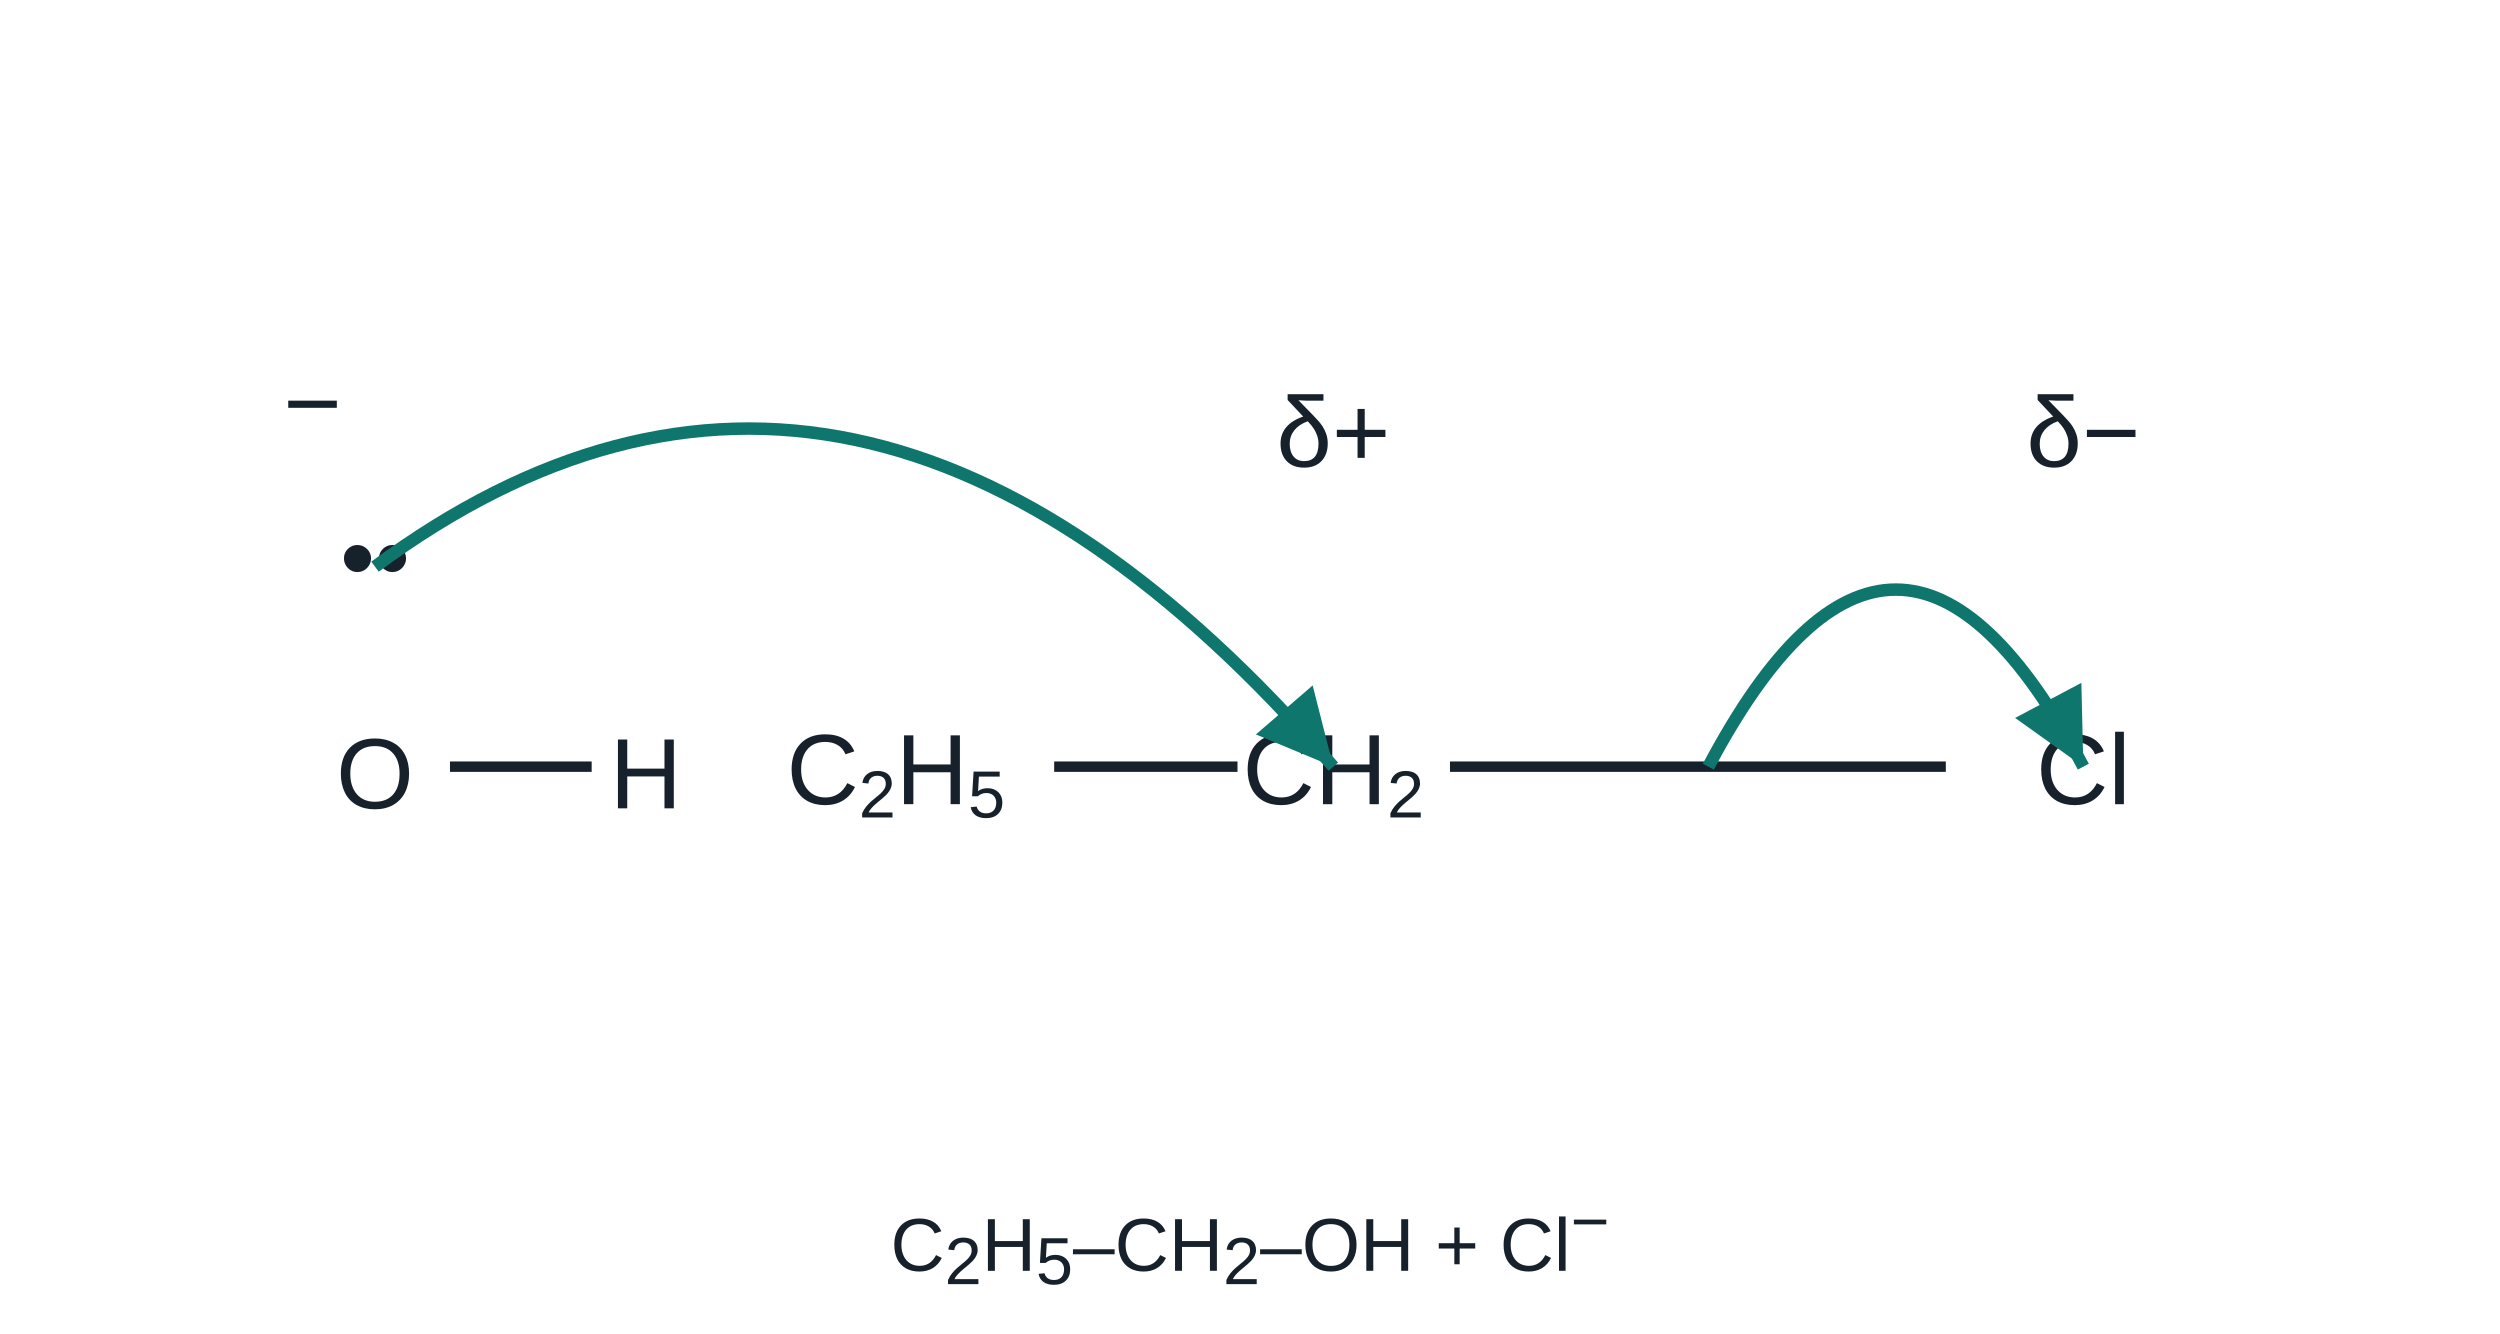
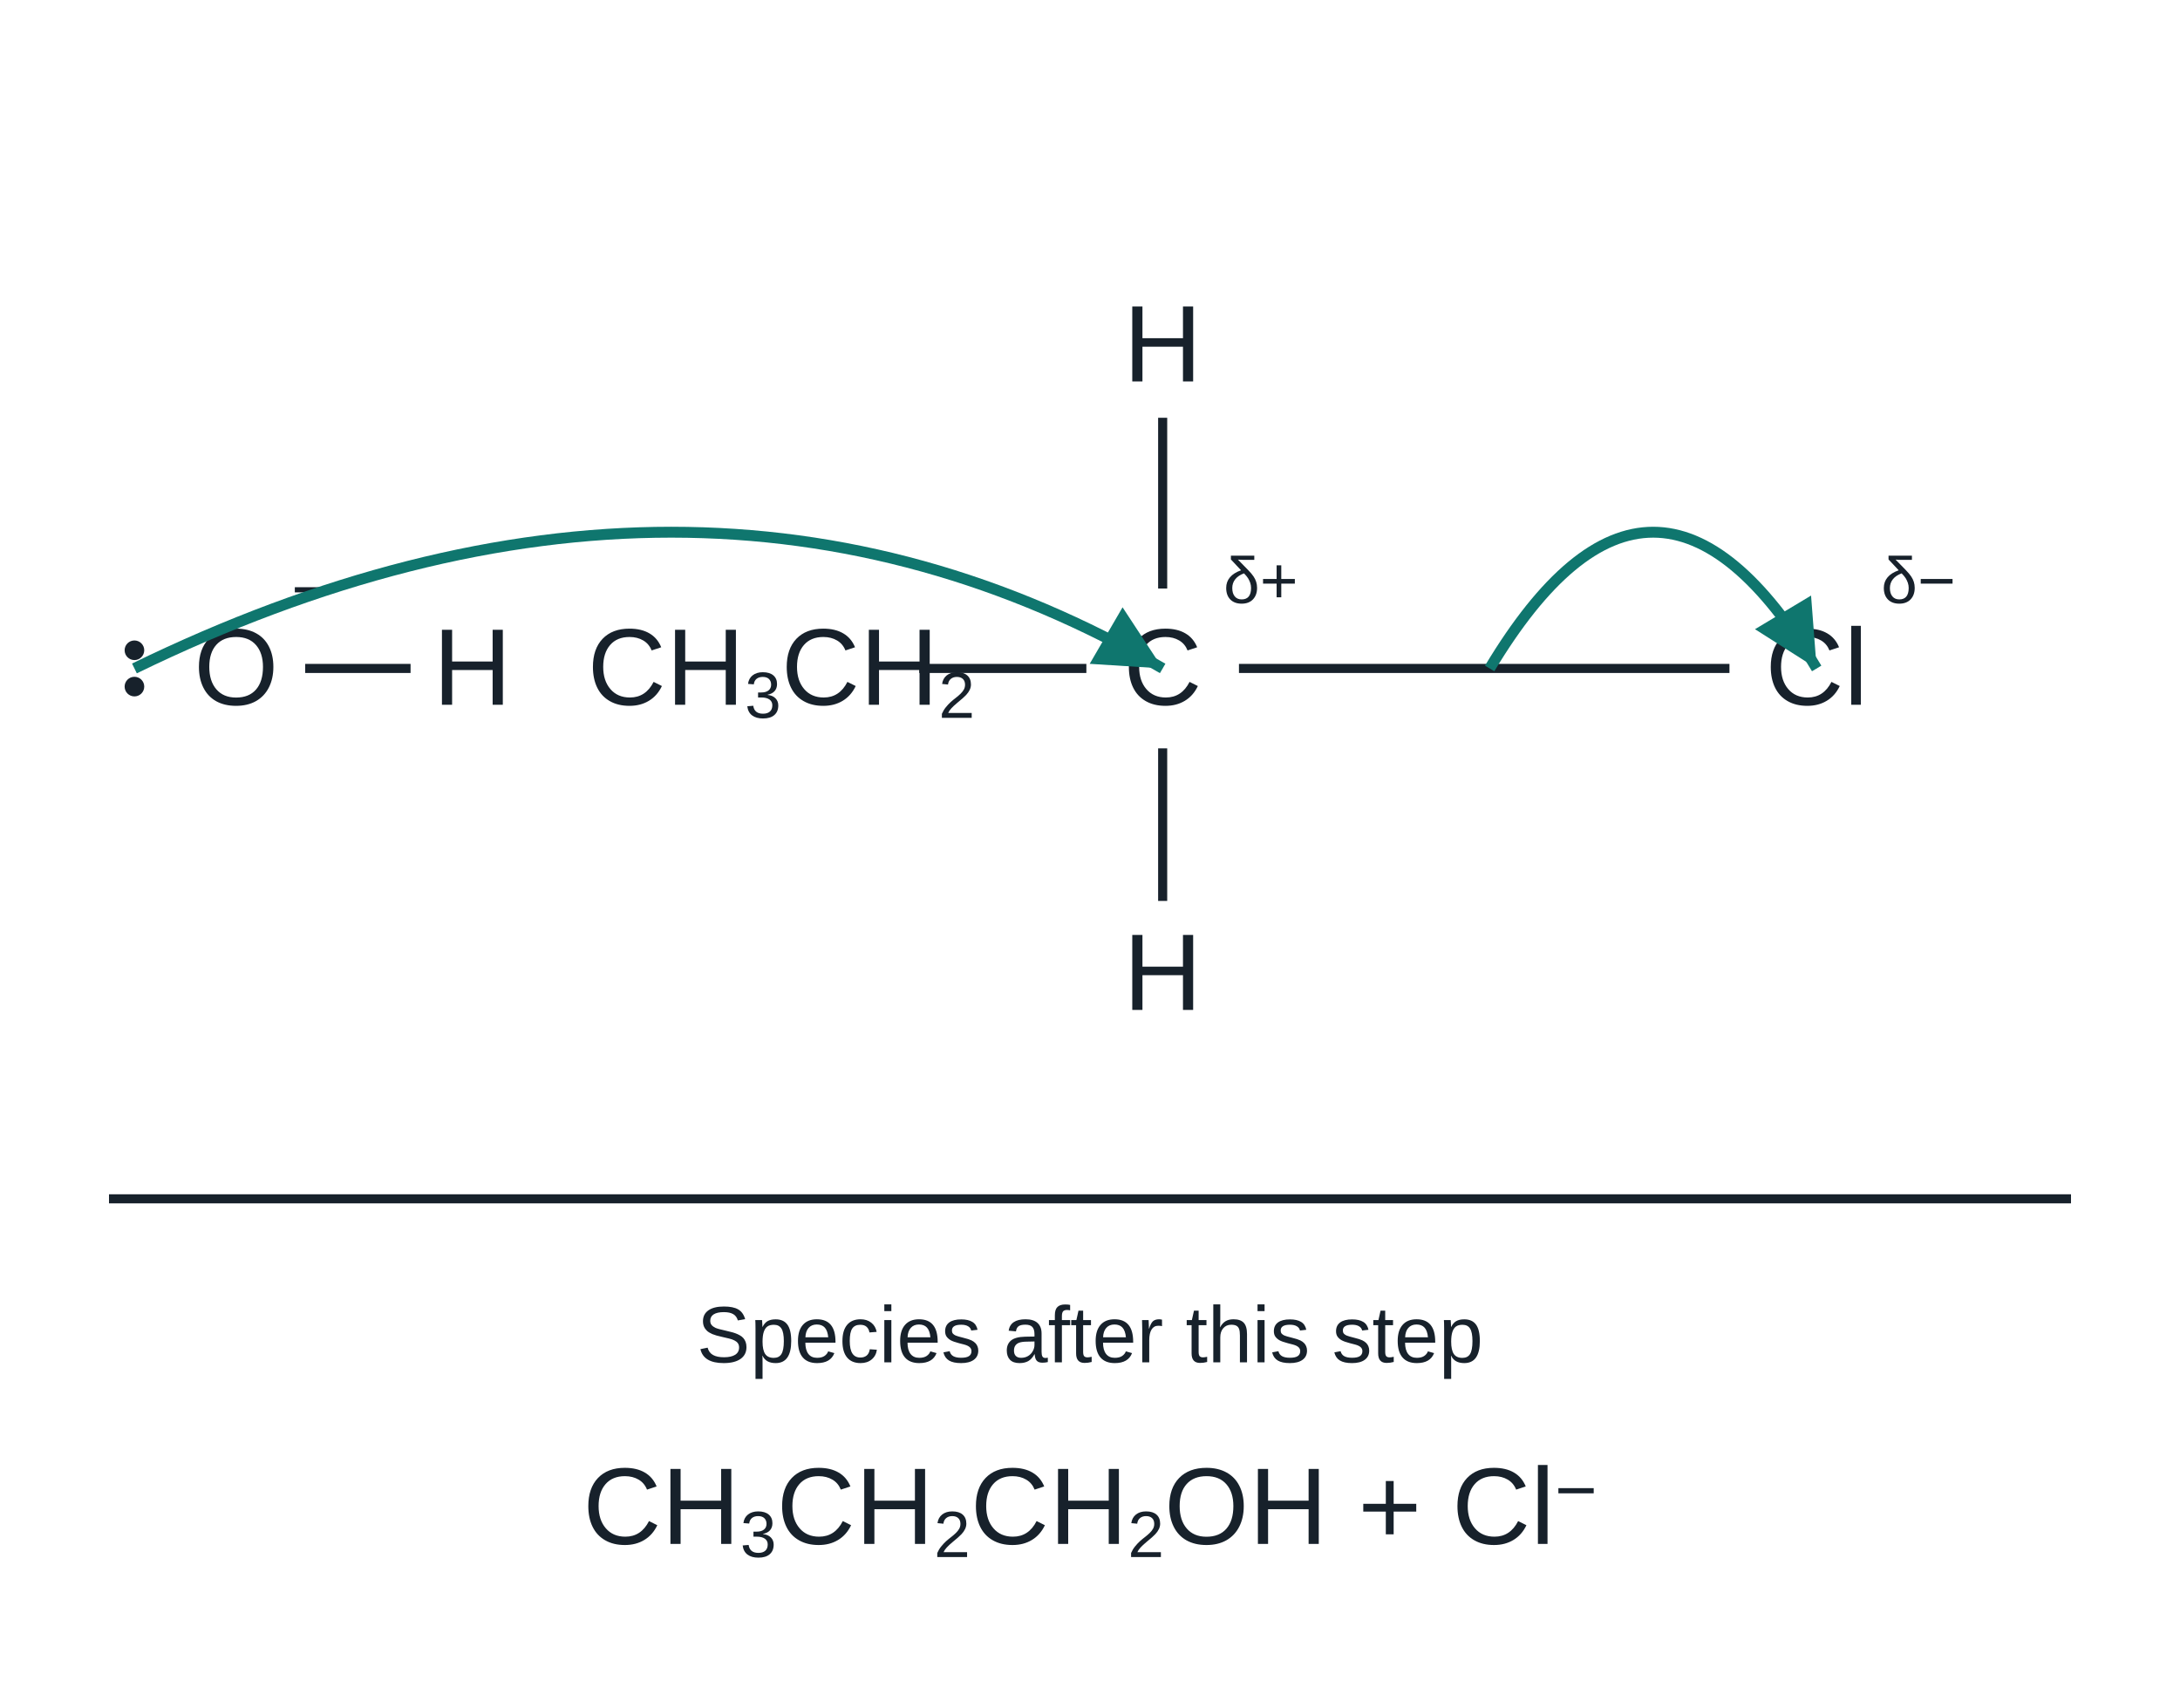
- <svg xmlns="http://www.w3.org/2000/svg" viewBox="0 0 600 320" role="img" aria-labelledby="title desc">
+ <svg xmlns="http://www.w3.org/2000/svg" viewBox="0 0 600 470" role="img" aria-labelledby="title desc">
  <defs>
-     <marker id="arrowhead" markerWidth="8" markerHeight="8" refX="6" refY="3" orient="auto" markerUnits="strokeWidth">
+     <marker id="arrowhead" markerWidth="8" markerHeight="8" refX="6" refY="3" orient="auto">
      <path d="M0,0 L6,3 L0,6 Z" fill="#0f766e" />
    </marker>
  </defs>
-   <style>text{font:24px Arial,sans-serif;fill:#17212b}line,path.bond{stroke:#17212b;stroke-width:2.5;fill:none}.small{font-size:18px}.curly{stroke:#0f766e;stroke-width:3;fill:none;marker-end:url(#arrowhead)}</style>
-   <text x="90" y="194" text-anchor="middle" class="">O</text>
-   <line x1="108" y1="184" x2="142" y2="184" />
-   <text x="155" y="194" text-anchor="middle" class="">H</text>
-   <text x="75" y="105" text-anchor="middle" class="">−</text>
-   <text x="90" y="142" text-anchor="middle" class="">••</text>
-   <text x="215" y="193" text-anchor="middle" class="">C<tspan baseline-shift="sub" font-size="16px">2</tspan>H<tspan baseline-shift="sub" font-size="16px">5</tspan>
+   <style>text{font-family:Arial,sans-serif;fill:#17212b}line{stroke:#17212b;stroke-width:2.5}circle{fill:#17212b}.curly{stroke:#0f766e;stroke-width:3;fill:none;marker-end:url(#arrowhead)}</style>
+   <text x="65" y="194" text-anchor="middle" style="font-size:30px">O</text>
+   <line x1="84" y1="184" x2="113" y2="184" />
+   <text x="130" y="194" text-anchor="middle" style="font-size:30px">H</text>
+   <circle cx="37" cy="179" r="2.7" />
+   <circle cx="37" cy="189" r="2.7" />
+   <text x="86" y="169" text-anchor="middle" style="font-size:20px">−</text>
+   <text x="215" y="194" text-anchor="middle" style="font-size:30px">CH<tspan baseline-shift="sub" font-size="18px">3</tspan>CH<tspan baseline-shift="sub" font-size="18px">2</tspan>
  </text>
-   <line x1="253" y1="184" x2="297" y2="184" />
-   <text x="320" y="193" text-anchor="middle" class="">CH<tspan baseline-shift="sub" font-size="16px">2</tspan>
-   </text>
-   <text x="320" y="112" text-anchor="middle" class="">δ+</text>
-   <line x1="348" y1="184" x2="467" y2="184" />
-   <text x="500" y="193" text-anchor="middle" class="">Cl</text>
-   <text x="500" y="112" text-anchor="middle" class="">δ−</text>
-   <path class="curly" d="M90,136 Q205.0,51 320,184" />
-   <path class="curly" d="M410,184 Q455.0,99 500,184" />
-   <text x="300" y="305" text-anchor="middle" class="small">C<tspan baseline-shift="sub" font-size="16px">2</tspan>H<tspan baseline-shift="sub" font-size="16px">5</tspan>–CH<tspan baseline-shift="sub" font-size="16px">2</tspan>–OH + Cl<tspan baseline-shift="super" font-size="16px">−</tspan>
+   <line x1="253" y1="184" x2="299" y2="184" />
+   <text x="320" y="194" text-anchor="middle" style="font-size:30px">C</text>
+   <line x1="320" y1="162" x2="320" y2="115" />
+   <text x="320" y="105" text-anchor="middle" style="font-size:30px">H</text>
+   <line x1="320" y1="206" x2="320" y2="248" />
+   <text x="320" y="278" text-anchor="middle" style="font-size:30px">H</text>
+   <line x1="341" y1="184" x2="476" y2="184" />
+   <text x="500" y="194" text-anchor="middle" style="font-size:30px">Cl</text>
+   <text x="347" y="166" text-anchor="middle" style="font-size:18px">δ+</text>
+   <text x="528" y="166" text-anchor="middle" style="font-size:18px">δ−</text>
+   <path class="curly" d="M37,184 Q191.0,109 320,184" />
+   <path class="curly" d="M410,184 Q455.0,109 500,184" />
+   <line x1="30" y1="330" x2="570" y2="330" />
+   <text x="300" y="375" text-anchor="middle" style="font-size:22px">Species after this step</text>
+   <text x="300" y="425" text-anchor="middle" style="font-size:30px">CH<tspan baseline-shift="sub" font-size="18px">3</tspan>CH<tspan baseline-shift="sub" font-size="18px">2</tspan>CH<tspan baseline-shift="sub" font-size="18px">2</tspan>OH + Cl<tspan baseline-shift="super" font-size="20px">−</tspan>
  </text>
</svg>
